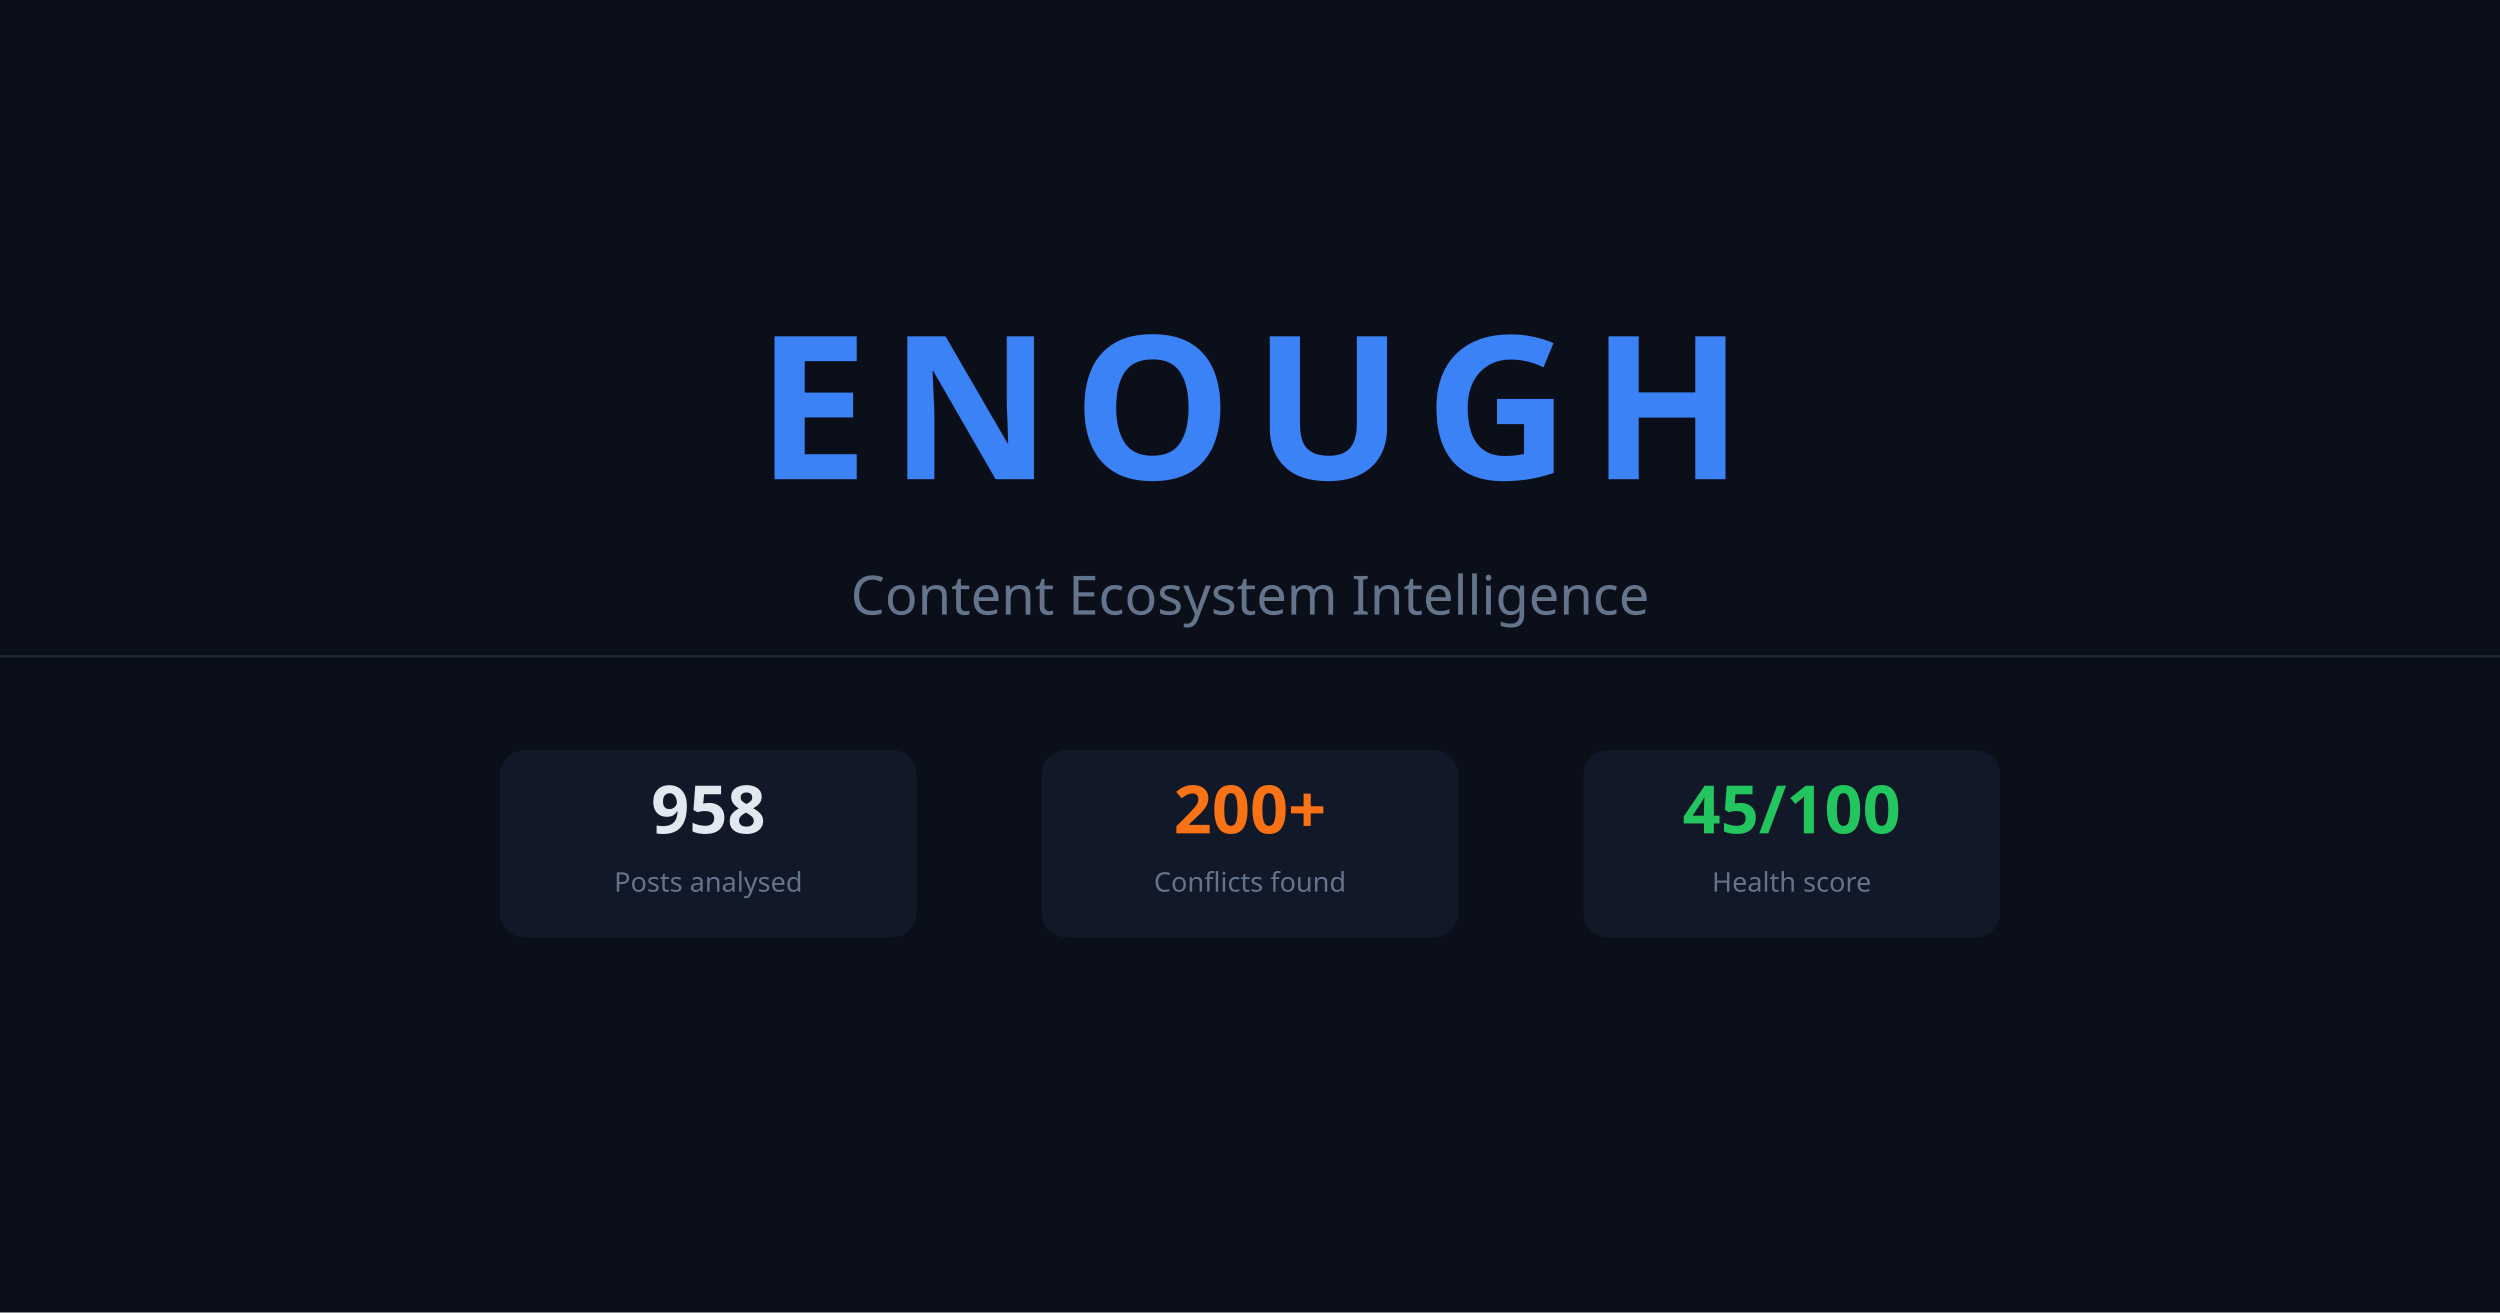
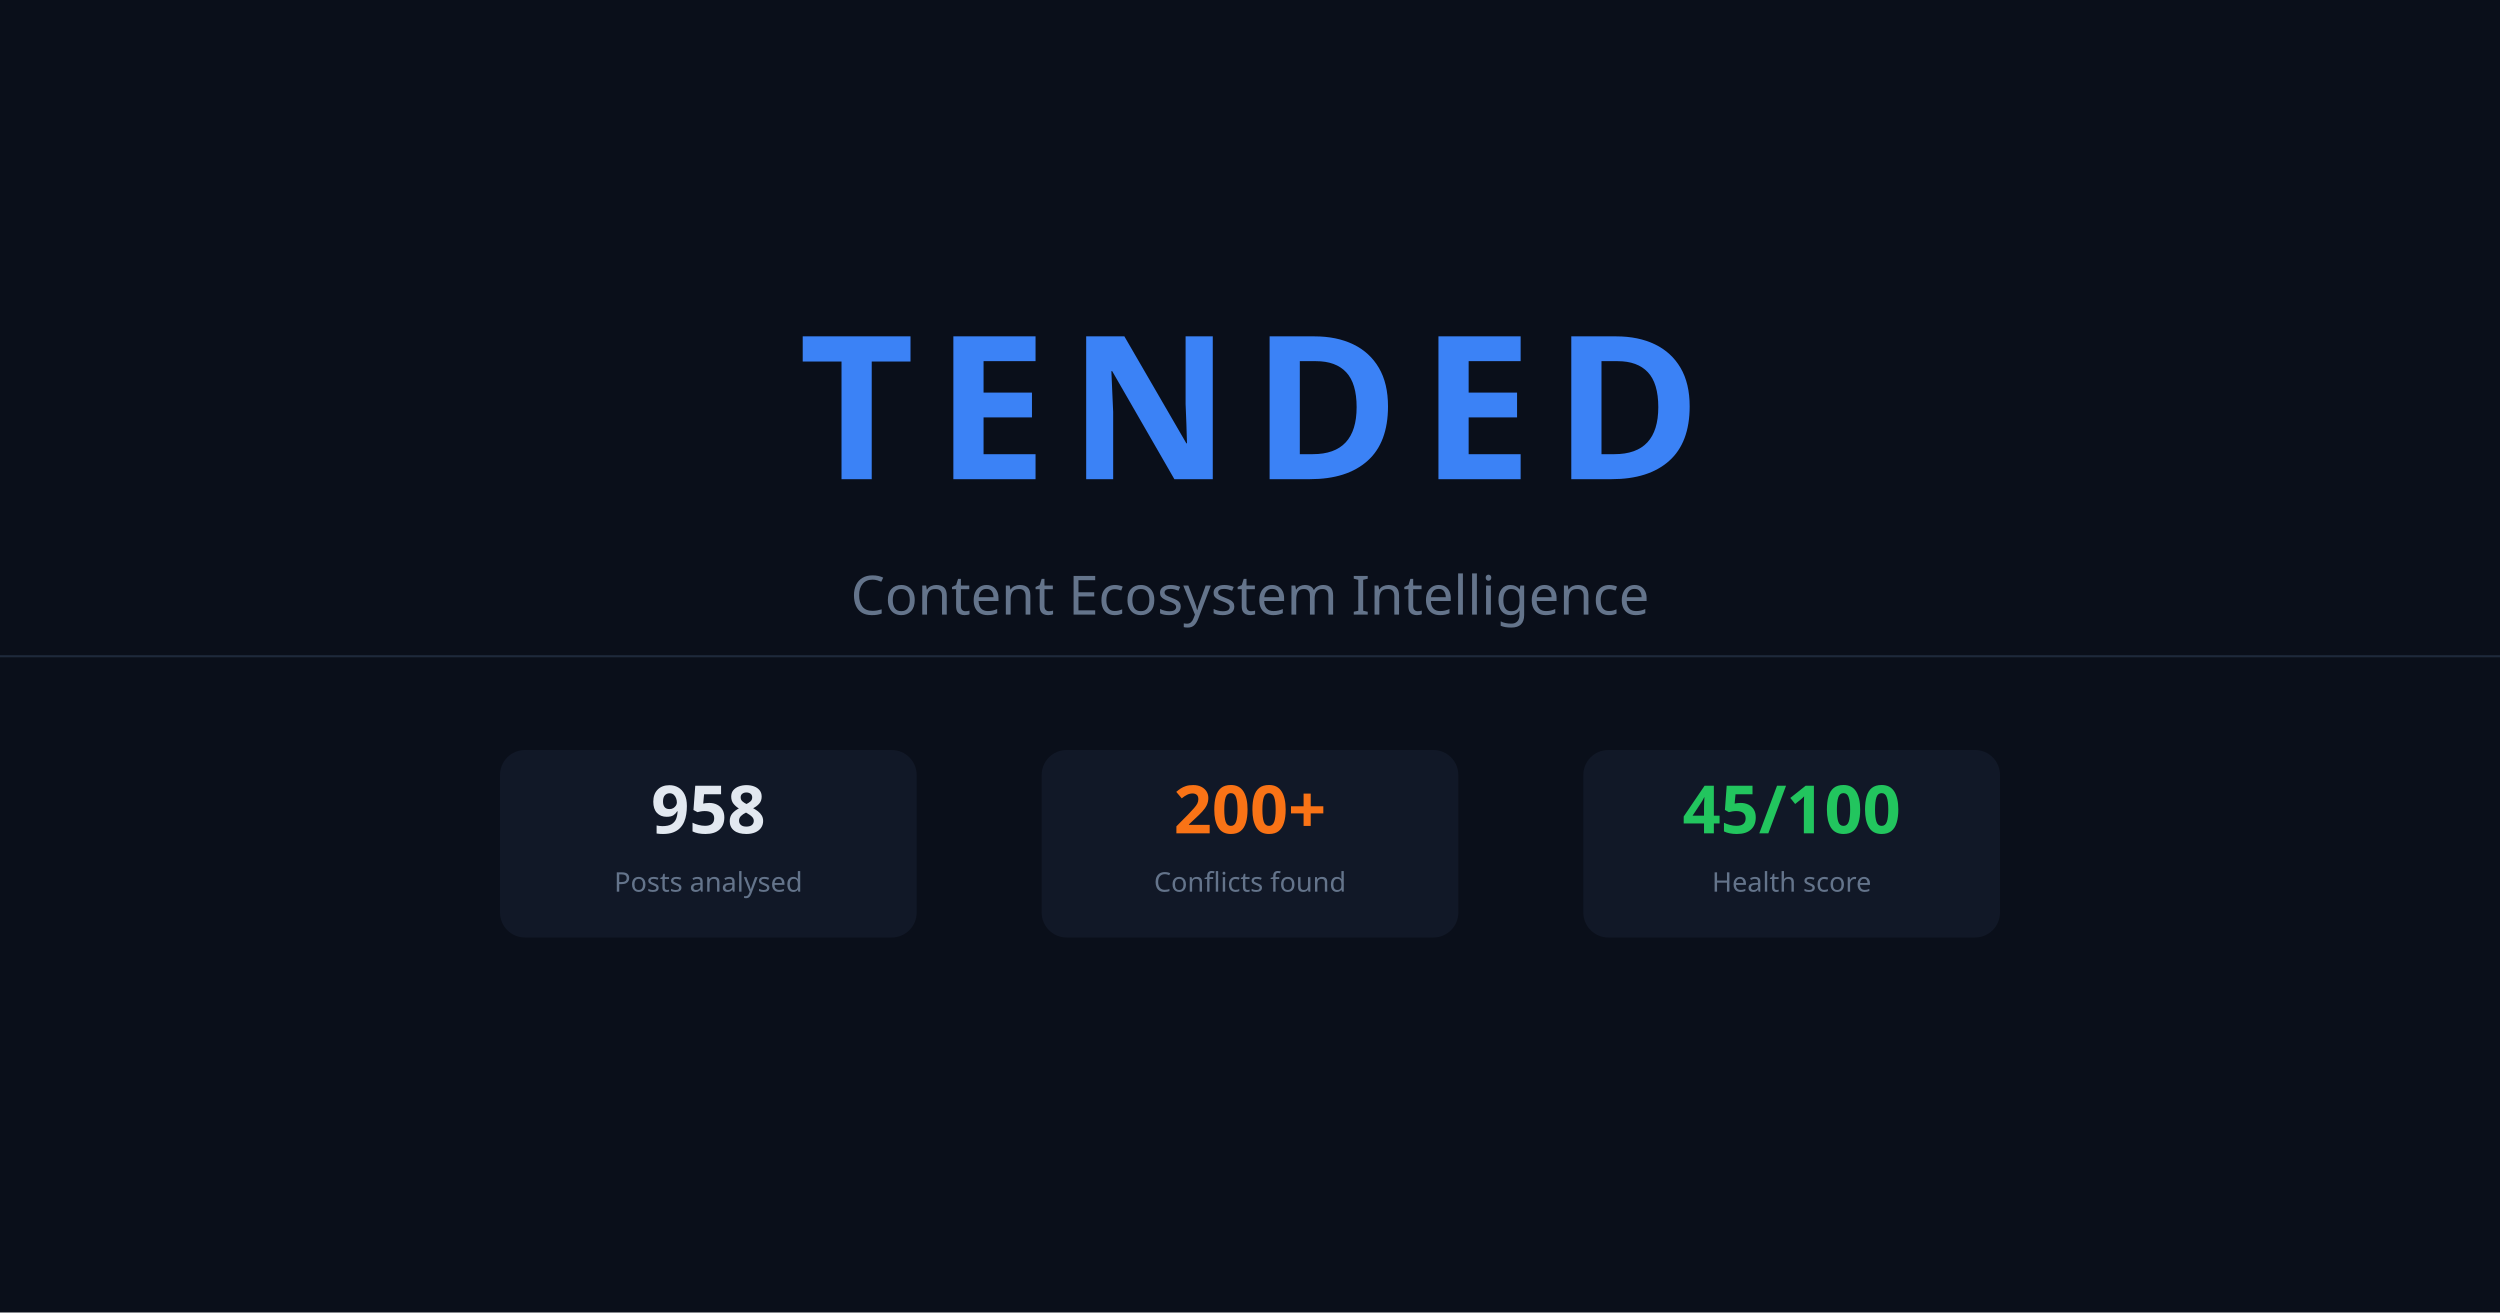
<svg xmlns="http://www.w3.org/2000/svg" viewBox="0 0 1200 630" width="1200" height="630">
  <rect width="1200" height="630" fill="#0a0f1a" />
  <line x1="0" y1="315" x2="1200" y2="315" stroke="#1e293b" stroke-width="1" />
-   <text x="600" y="230" font-family="system-ui,sans-serif" font-weight="900" font-size="96" fill="#3b82f6" text-anchor="middle" letter-spacing="10">ENOUGH</text>
+   <text x="600" y="230" font-family="system-ui,sans-serif" font-weight="900" font-size="96" fill="#3b82f6" text-anchor="middle" letter-spacing="10">TENDED</text>
  <text x="600" y="295" font-family="system-ui,sans-serif" font-size="26" fill="#64748b" text-anchor="middle">Content Ecosystem Intelligence</text>
  <rect x="240" y="360" width="200" height="90" rx="12" fill="#111827" />
  <text x="340" y="400" font-family="system-ui,sans-serif" font-weight="700" font-size="32" fill="#e2e8f0" text-anchor="middle">958</text>
  <text x="340" y="428" font-family="system-ui,sans-serif" font-size="13" fill="#64748b" text-anchor="middle">Posts analysed</text>
  <rect x="500" y="360" width="200" height="90" rx="12" fill="#111827" />
  <text x="600" y="400" font-family="system-ui,sans-serif" font-weight="700" font-size="32" fill="#f97316" text-anchor="middle">200+</text>
  <text x="600" y="428" font-family="system-ui,sans-serif" font-size="13" fill="#64748b" text-anchor="middle">Conflicts found</text>
  <rect x="760" y="360" width="200" height="90" rx="12" fill="#111827" />
  <text x="860" y="400" font-family="system-ui,sans-serif" font-weight="700" font-size="32" fill="#22c55e" text-anchor="middle">45/100</text>
  <text x="860" y="428" font-family="system-ui,sans-serif" font-size="13" fill="#64748b" text-anchor="middle">Health score</text>
</svg>
